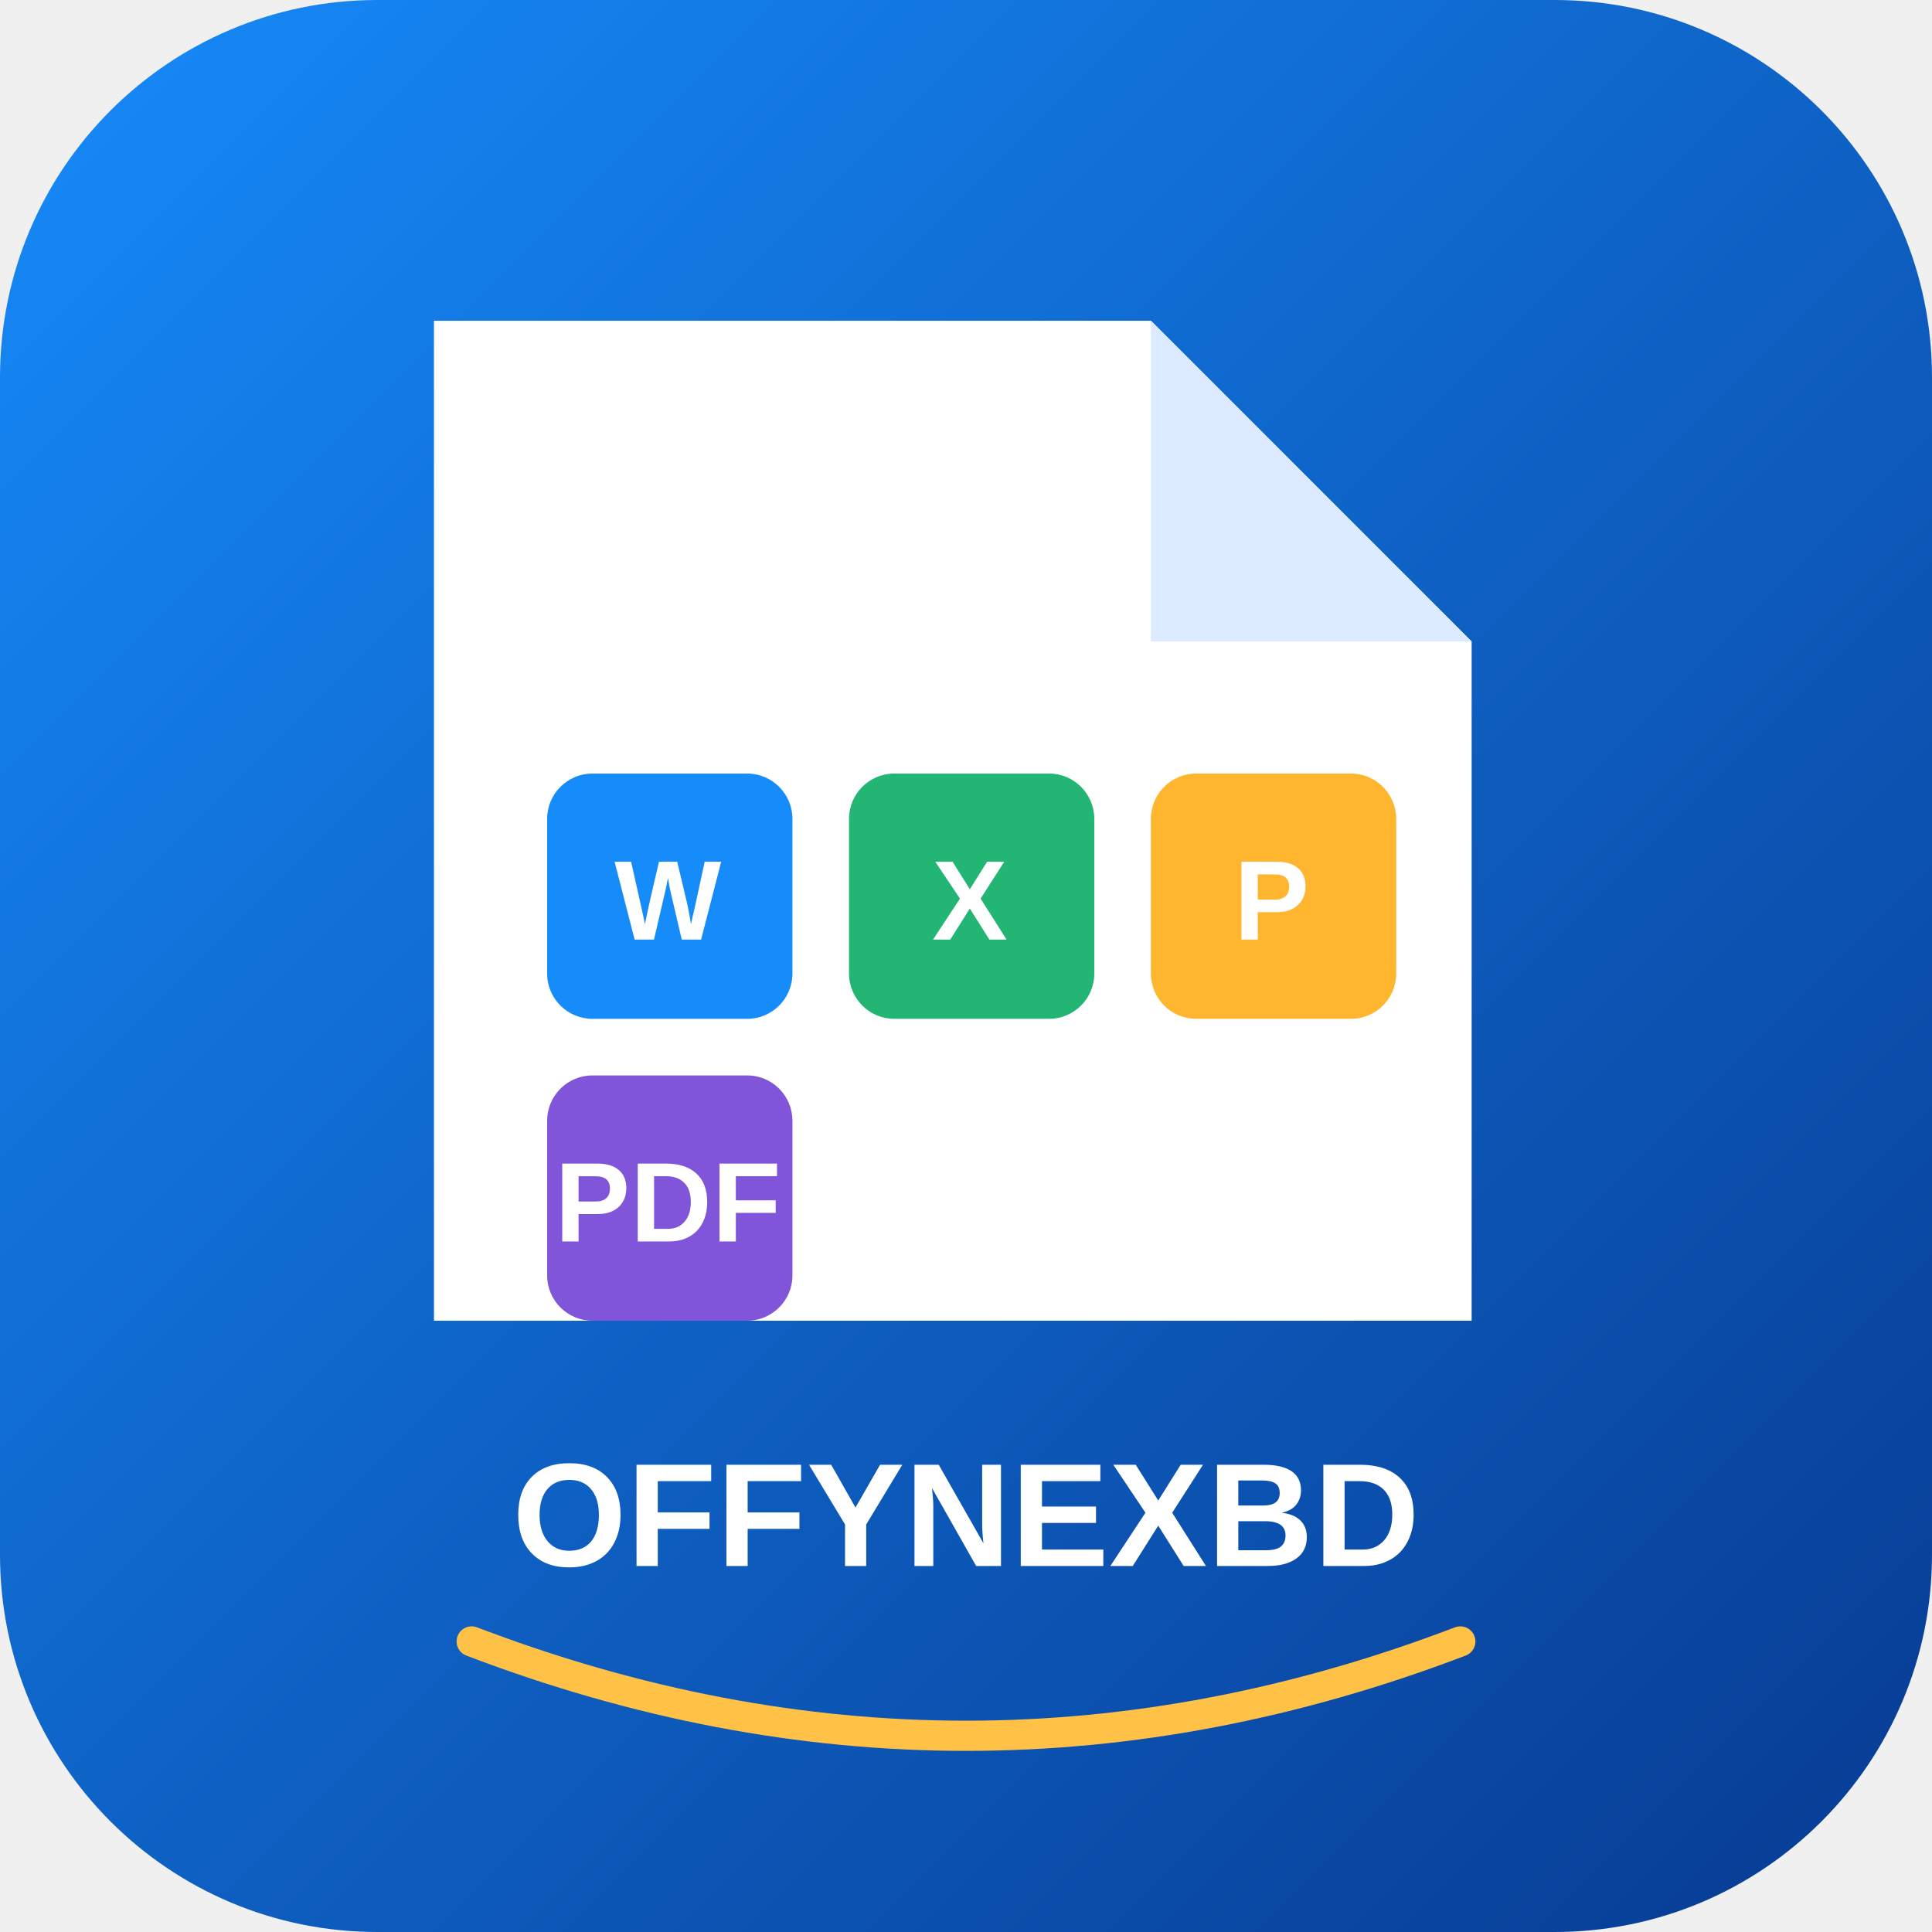
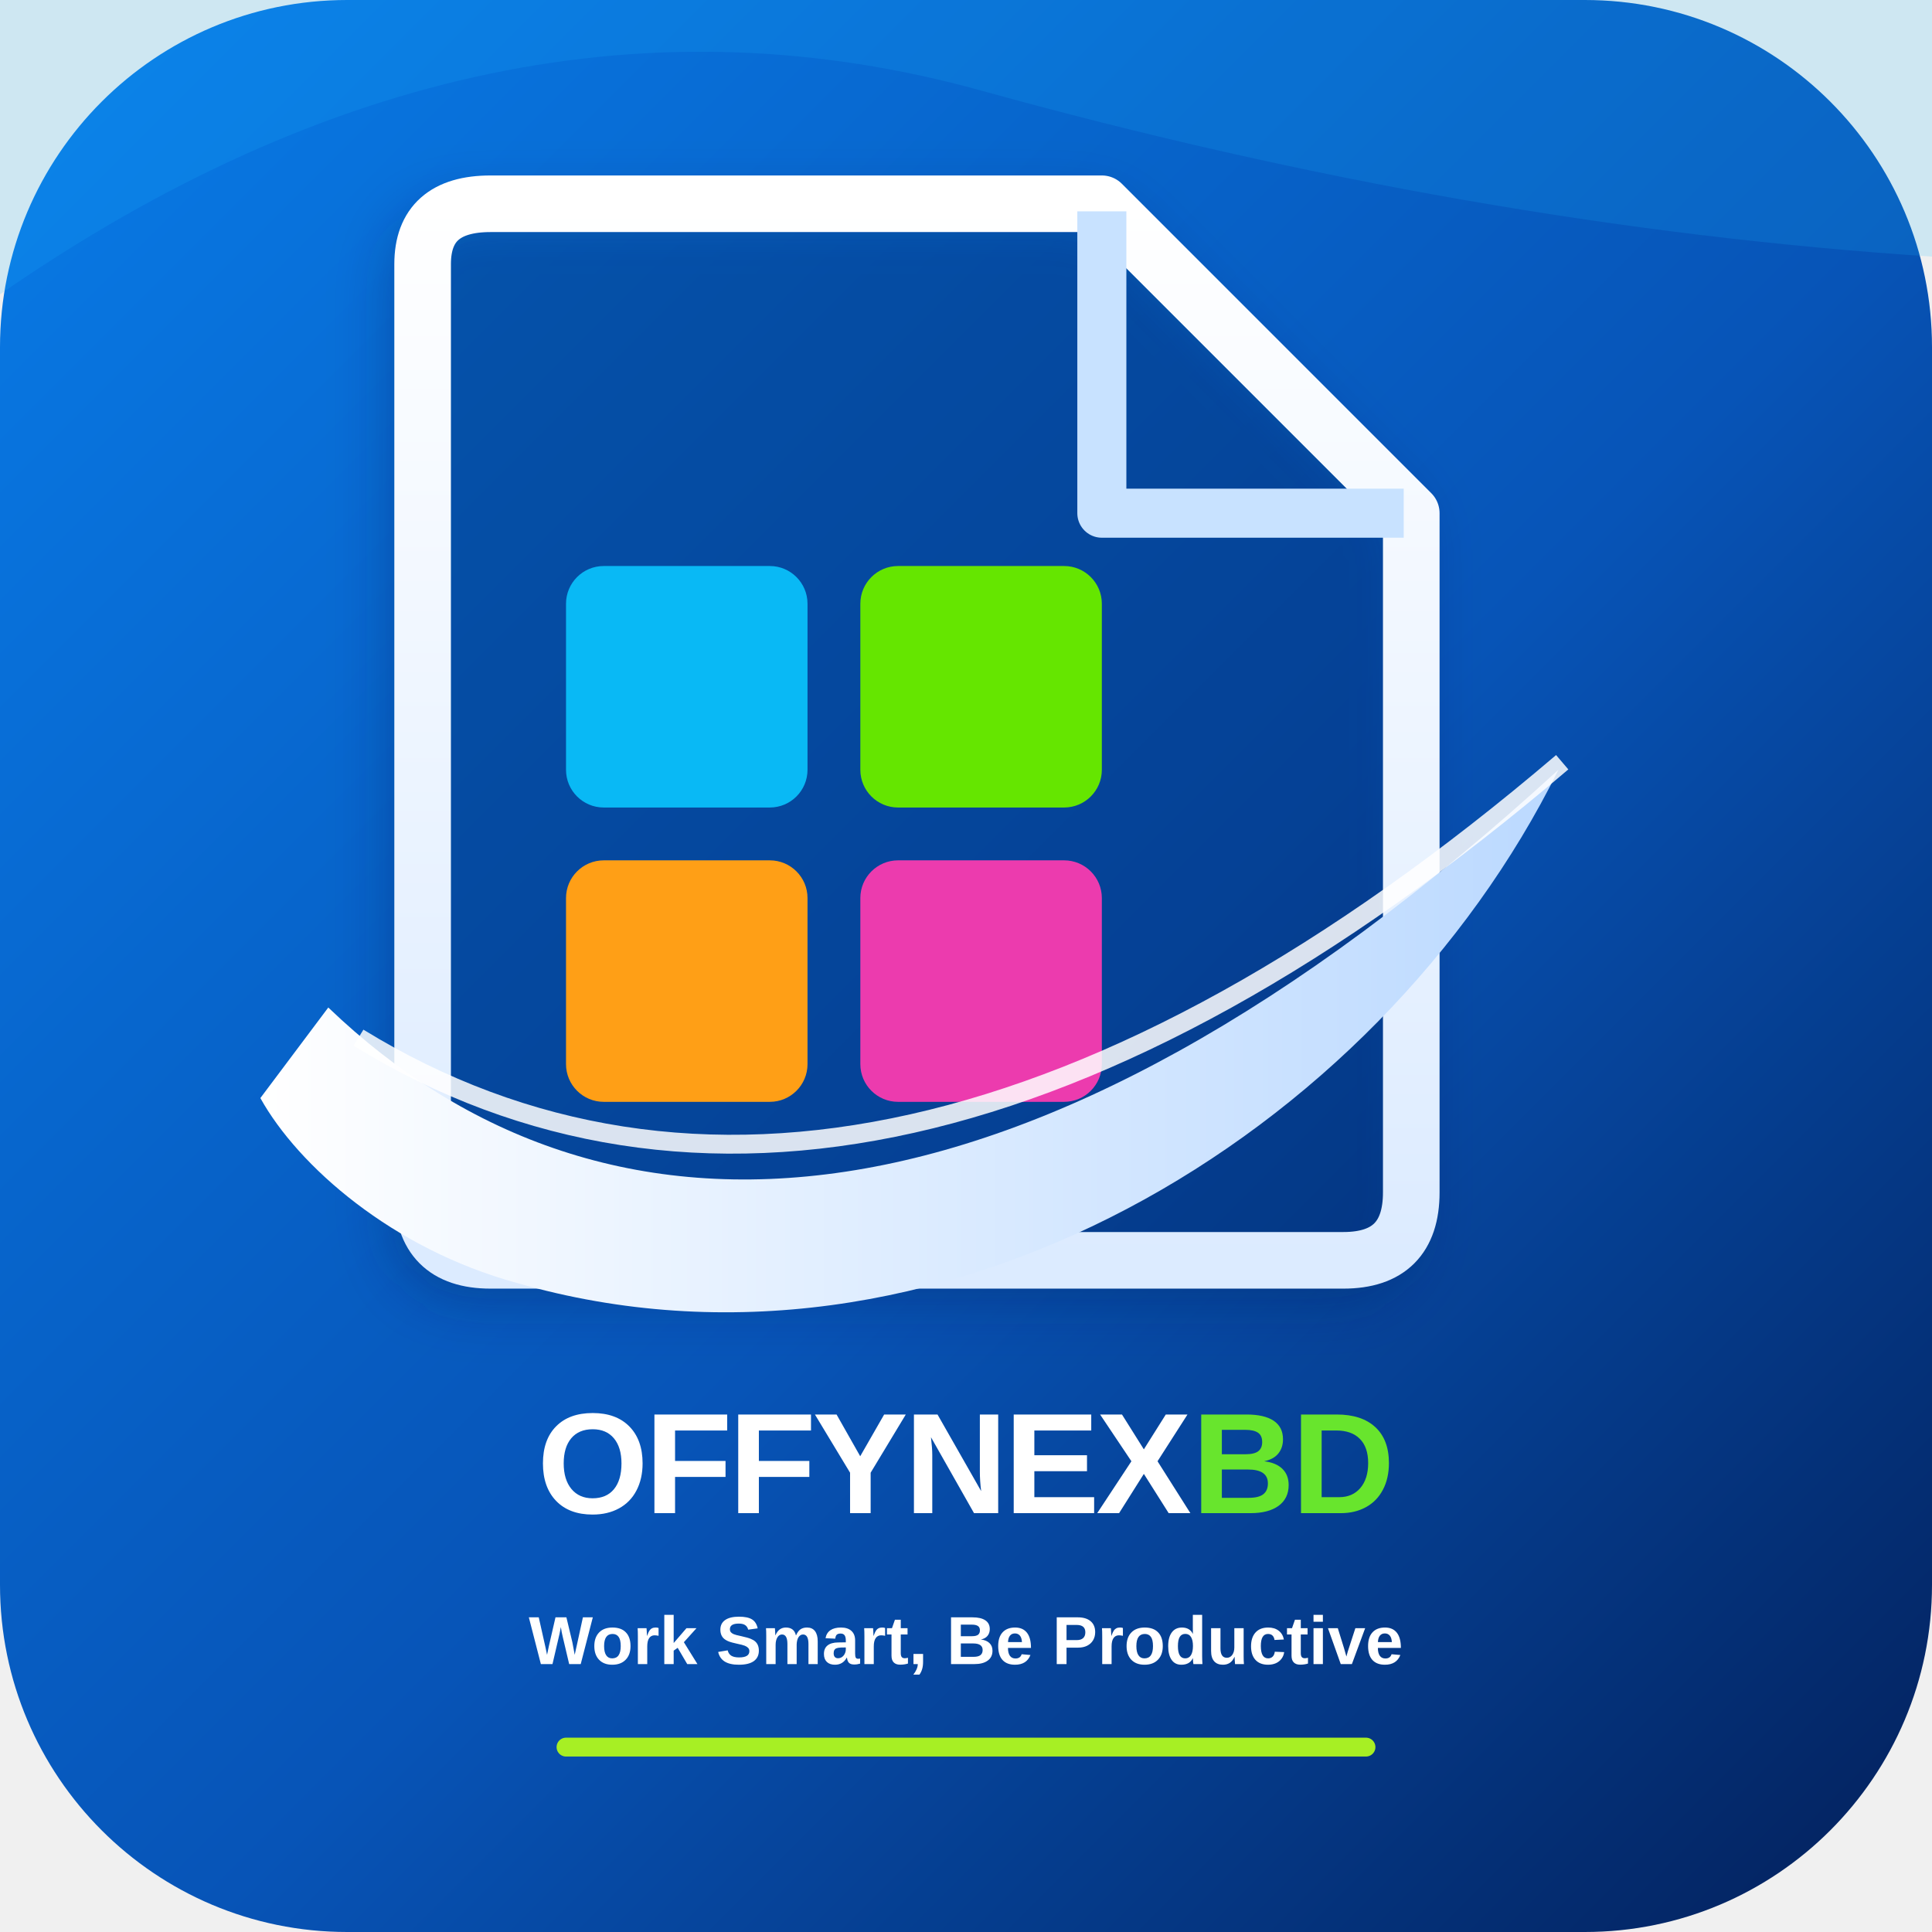
<svg xmlns="http://www.w3.org/2000/svg" viewBox="0 0 512 512">
  <defs>
    <linearGradient id="bg" x1="0" y1="0" x2="1" y2="1">
-       <stop offset="0" stop-color="#168BFA" />
-       <stop offset="1" stop-color="#073A91" />
+       <stop offset="0" stop-color="#087CE8" />
+       <stop offset="0.55" stop-color="#0754B7" />
+       <stop offset="1" stop-color="#031F59" />
    </linearGradient>
+     <linearGradient id="page" x1="0" y1="0" x2="0" y2="1">
+       <stop offset="0" stop-color="#FFFFFF" />
+       <stop offset="1" stop-color="#DCEBFF" />
+     </linearGradient>
+     <linearGradient id="swoosh" x1="0" y1="0" x2="1" y2="0">
+       <stop offset="0" stop-color="#FFFFFF" />
+       <stop offset="1" stop-color="#BBD9FF" />
+     </linearGradient>
+     <filter id="shadow" x="-30%" y="-30%" width="160%" height="160%">
+       <feGaussianBlur stdDeviation="8" />
+     </filter>
  </defs>
-   <rect width="512" height="512" rx="100" fill="url(#bg)" />
-   <path d="M115 85h190l85 85v180H115z" fill="#fff" />
-   <path d="M305 85v85h85" fill="#DCEBFF" />
-   <rect x="145" y="205" width="65" height="65" rx="12" fill="#168BFA" />
-   <rect x="225" y="205" width="65" height="65" rx="12" fill="#22B573" />
-   <rect x="305" y="205" width="65" height="65" rx="12" fill="#FFB52E" />
-   <rect x="145" y="285" width="65" height="65" rx="12" fill="#8055D9" />
-   <g fill="#fff" font-family="Arial" font-size="30" font-weight="bold" text-anchor="middle">
-     <text x="177" y="249">W</text>
-     <text x="257" y="249">X</text>
-     <text x="337" y="249">P</text>
-     <text x="177" y="329">PDF</text>
-   </g>
-   <text x="256" y="415" fill="#fff" font-family="Arial" font-size="39" font-weight="bold" text-anchor="middle">OFFYNEXBD</text>
-   <path d="M125 435Q256 485 387 435" stroke="#FFC247" stroke-width="8" fill="none" stroke-linecap="round" />
+   <rect width="512" height="512" rx="92" fill="url(#bg)" />
+   <path d="M0 78 Q130 -12 260 24 T512 68 V0 H0Z" fill="#19B7FF" opacity=".16" />
+   <path d="M104 76 Q104 55 127 55 H292 L375 138 V322 Q375 344 353 344 H127 Q104 344 104 322Z" fill="#001B56" opacity=".35" filter="url(#shadow)" />
+   <path d="M112 70 Q112 54 130 54 H292 L374 136 V316 Q374 334 356 334 H130 Q112 334 112 316Z" fill="none" stroke="url(#page)" stroke-width="15" stroke-linejoin="round" />
+   <path d="M292 56 V136 H372" fill="none" stroke="#C8E2FF" stroke-width="13" stroke-linejoin="round" />
+   <rect x="150" y="150" width="64" height="64" rx="10" fill="#09B9F5" />
+   <rect x="228" y="150" width="64" height="64" rx="10" fill="#65E600" />
+   <rect x="150" y="228" width="64" height="64" rx="10" fill="#FF9F16" />
+   <rect x="228" y="228" width="64" height="64" rx="10" fill="#EC3BAE" />
+   <path d="M87 267 C160 337 271 334 413 204 C365 301 248 372 137 340 C104 331 79 309 69 291Z" fill="url(#swoosh)" />
+   <path d="M95 275 C183 329 292 306 414 202" fill="none" stroke="#FFFFFF" stroke-width="5" opacity=".85" />
+   <text x="256" y="401" text-anchor="middle" fill="#FFFFFF" font-family="Arial,sans-serif" font-size="38" font-weight="800" letter-spacing="-1">OFFYNEX<tspan fill="#68E52D">BD</tspan>
+   </text>
+   <text x="256" y="441" text-anchor="middle" fill="#FFFFFF" font-family="Arial,sans-serif" font-size="18" font-weight="600">Work Smart, Be Productive</text>
+   <path d="M150 463 H362" stroke="#A7EF24" stroke-width="5" stroke-linecap="round" />
</svg>
